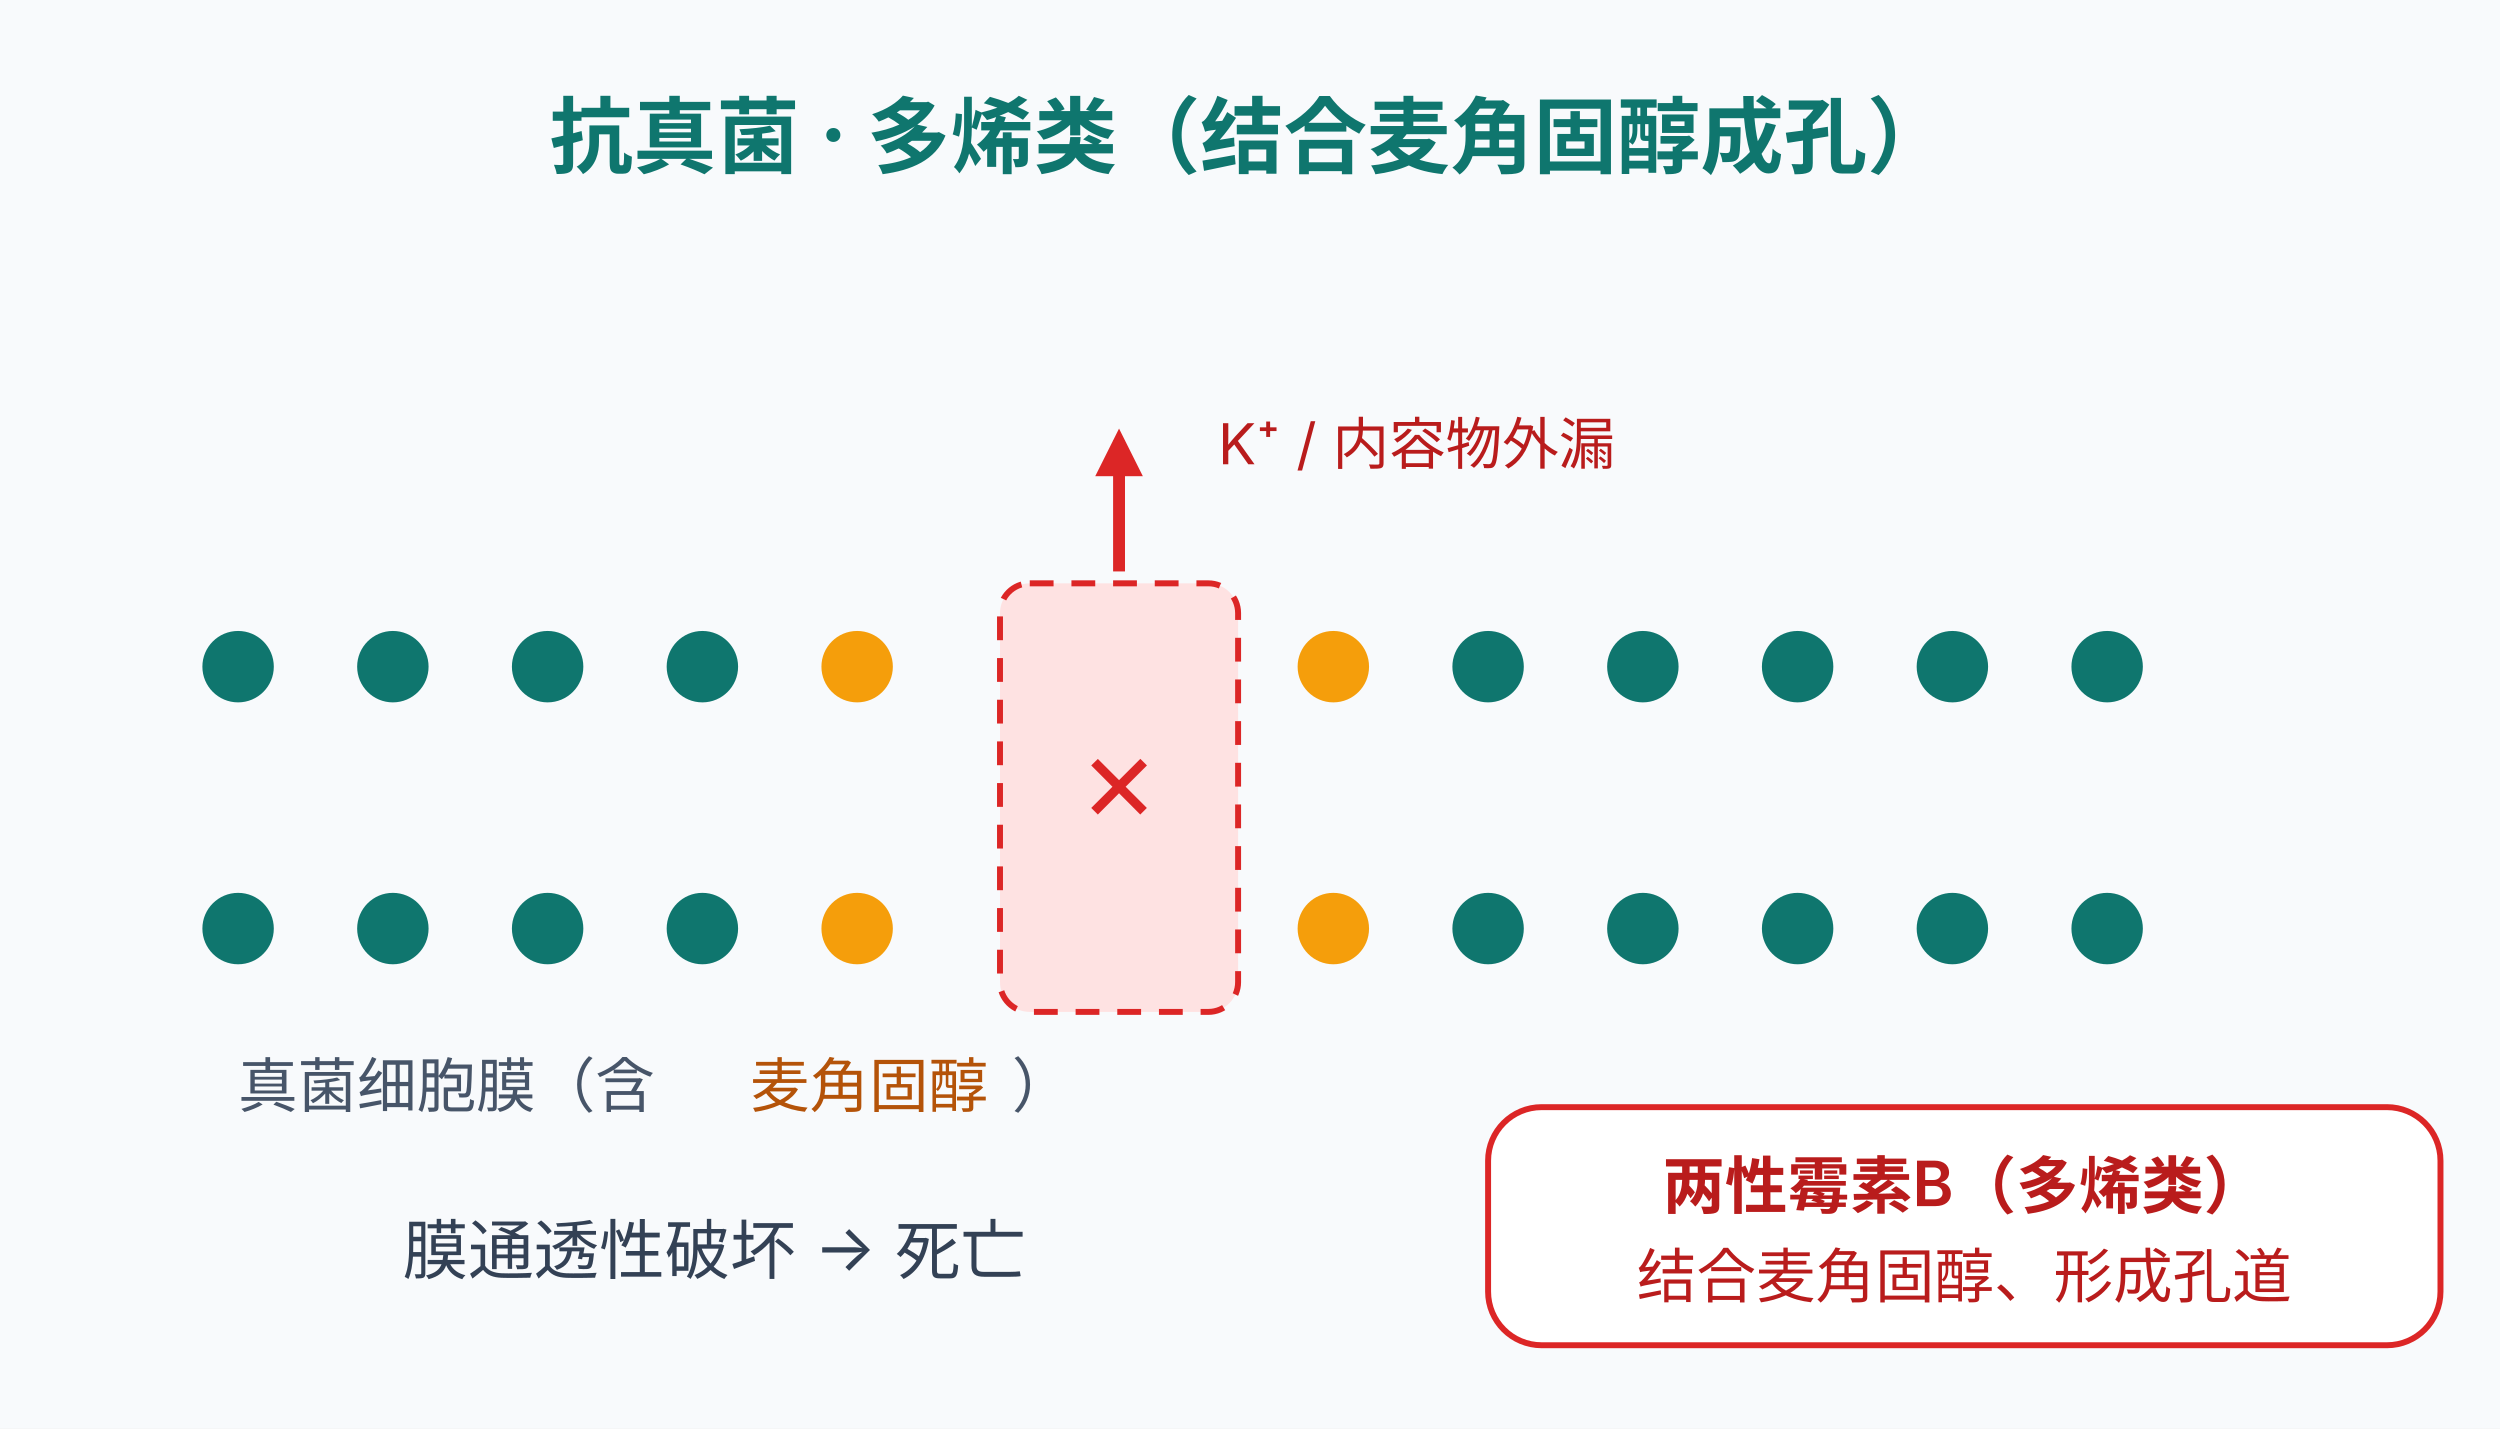
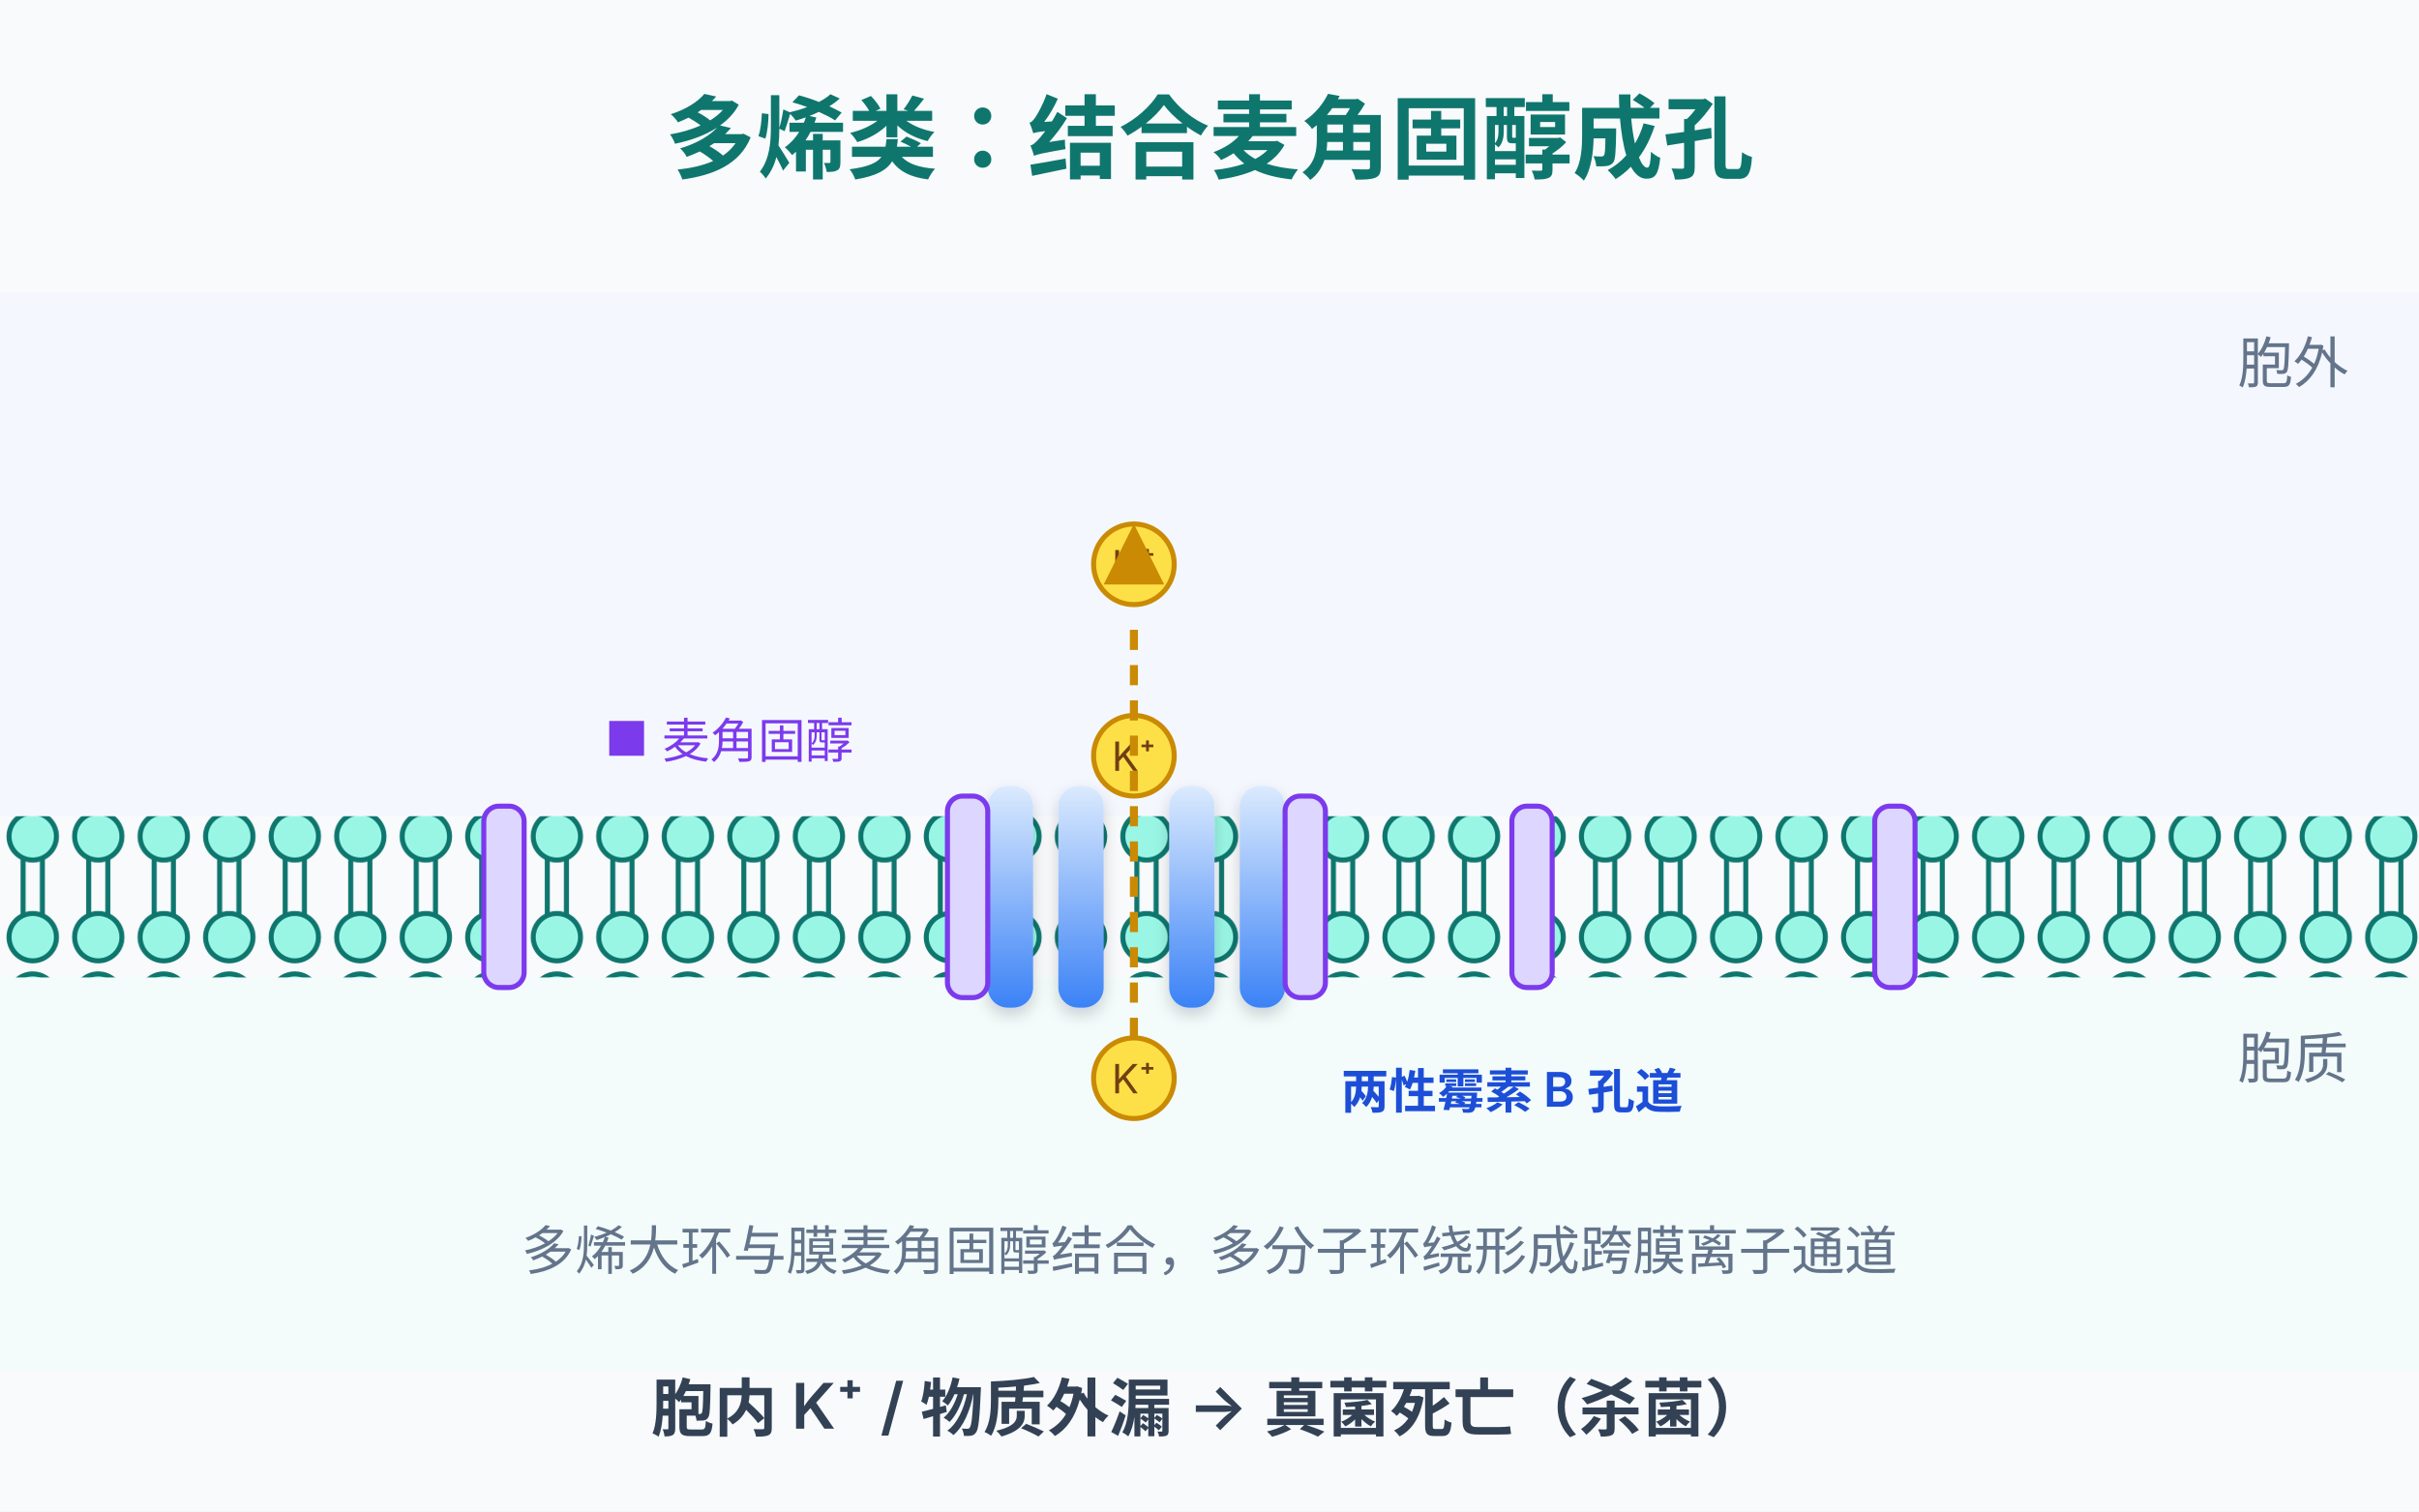
- <svg xmlns="http://www.w3.org/2000/svg" viewBox="0 0 420 240" font-family="-apple-system,'PingFang SC','Microsoft YaHei',sans-serif">
-   <rect width="420" height="240" fill="#f8fafc" />
-   <text x="210" y="28" text-anchor="middle" font-size="14" font-weight="700" fill="#0f766e">抗真菌 · 多烯类（结合麦角固醇成孔）</text>
-   <g fill="#0f766e">
-     <circle cx="40" cy="112" r="6" />
-     <circle cx="66" cy="112" r="6" />
-     <circle cx="92" cy="112" r="6" />
-     <circle cx="118" cy="112" r="6" />
-     <circle cx="250" cy="112" r="6" />
-     <circle cx="276" cy="112" r="6" />
-     <circle cx="302" cy="112" r="6" />
-     <circle cx="328" cy="112" r="6" />
-     <circle cx="354" cy="112" r="6" />
-     <circle cx="40" cy="156" r="6" />
-     <circle cx="66" cy="156" r="6" />
-     <circle cx="92" cy="156" r="6" />
-     <circle cx="118" cy="156" r="6" />
-     <circle cx="250" cy="156" r="6" />
-     <circle cx="276" cy="156" r="6" />
-     <circle cx="302" cy="156" r="6" />
-     <circle cx="328" cy="156" r="6" />
-     <circle cx="354" cy="156" r="6" />
+ <svg xmlns="http://www.w3.org/2000/svg" viewBox="0 0 480 300" font-family="-apple-system,'PingFang SC','Microsoft YaHei',sans-serif">
+   <defs>
+     <pattern id="poBi" width="13" height="32" patternUnits="userSpaceOnUse">
+       <circle cx="6.5" cy="6" r="4.7" fill="#99f6e4" stroke="#0f766e" />
+       <line x1="4.6" y1="10.5" x2="4.6" y2="16" stroke="#0f766e" />
+       <line x1="8.4" y1="10.5" x2="8.4" y2="16" stroke="#0f766e" />
+       <line x1="4.6" y1="16" x2="4.6" y2="21.5" stroke="#0f766e" />
+       <line x1="8.4" y1="16" x2="8.4" y2="21.5" stroke="#0f766e" />
+       <circle cx="6.5" cy="26" r="4.7" fill="#99f6e4" stroke="#0f766e" />
+     </pattern>
+     <linearGradient id="poDrug" x1="0" y1="0" x2="0" y2="1">
+       <stop offset="0" stop-color="#dbeafe" />
+       <stop offset="1" stop-color="#3b82f6" />
+     </linearGradient>
+     <filter id="poSh" x="-30%" y="-30%" width="160%" height="160%">
+       <feDropShadow dx="0" dy="1.4" stdDeviation="1.5" flood-color="#0f172a" flood-opacity="0.18" />
+     </filter>
+   </defs>
+   <rect width="480" height="300" fill="#f8fafc" />
+   <rect x="0" y="58" width="480" height="104" fill="#eff6ff" opacity="0.5" />
+   <rect x="0" y="194" width="480" height="78" fill="#f0fdfa" opacity="0.6" />
+   <text x="240" y="34" text-anchor="middle" font-size="18" font-weight="700" fill="#0f766e">多烯类：结合麦角固醇成孔</text>
+   <text x="466" y="76" text-anchor="end" font-size="11" fill="#64748b">胞外</text>
+   <text x="466" y="214" text-anchor="end" font-size="11" fill="#64748b">胞质</text>
+   <rect x="0" y="162" width="480" height="32" fill="url(#poBi)" />
+   <g>
+     <rect x="96" y="160" width="8" height="36" rx="3" fill="#ddd6fe" stroke="#7c3aed" />
+     <rect x="300" y="160" width="8" height="36" rx="3" fill="#ddd6fe" stroke="#7c3aed" />
+     <rect x="372" y="160" width="8" height="36" rx="3" fill="#ddd6fe" stroke="#7c3aed" />
  </g>
-   <circle cx="144" cy="112" r="6" fill="#f59e0b" />
-   <circle cx="144" cy="156" r="6" fill="#f59e0b" />
-   <circle cx="224" cy="112" r="6" fill="#f59e0b" />
-   <circle cx="224" cy="156" r="6" fill="#f59e0b" />
-   <text x="40" y="186" font-size="10" fill="#475569">真菌细胞膜（含</text>
-   <text x="126" y="186" font-size="10" fill="#b45309">麦角固醇</text>
-   <text x="170" y="186" font-size="10" fill="#475569">）</text>
-   <rect x="168" y="98" width="40" height="72" rx="5" fill="#fee2e2" stroke="#dc2626" stroke-dasharray="4 3" />
-   <text x="188" y="138" text-anchor="middle" font-size="16" fill="#dc2626" font-weight="700">✕</text>
-   <line x1="188" y1="96" x2="188" y2="74" stroke="#dc2626" stroke-width="2" />
-   <polygon points="188,72 184,80 192,80" fill="#dc2626" />
-   <text x="238" y="78" text-anchor="middle" font-size="9.5" fill="#b91c1c">K⁺ / 内容物外漏</text>
-   <rect x="250" y="186" width="160" height="40" rx="9" fill="#fff" stroke="#dc2626" />
-   <text x="330" y="203" text-anchor="middle" font-size="10.5" fill="#b91c1c" font-weight="600">两性霉素B（多烯类）</text>
-   <text x="330" y="218" text-anchor="middle" font-size="10" fill="#b91c1c">结合麦角固醇、形成孔道</text>
-   <text x="120" y="214" text-anchor="middle" font-size="11" fill="#334155">膜通透性破坏 → 死亡</text>
+   <text x="120" y="150" font-size="9.5" fill="#7c3aed">■ 麦角固醇</text>
+   <g filter="url(#poSh)">
+     <rect x="196" y="156" width="9" height="44" rx="4" fill="url(#poDrug)" />
+     <rect x="210" y="156" width="9" height="44" rx="4" fill="url(#poDrug)" />
+     <rect x="232" y="156" width="9" height="44" rx="4" fill="url(#poDrug)" />
+     <rect x="246" y="156" width="9" height="44" rx="4" fill="url(#poDrug)" />
+   </g>
+   <rect x="188" y="158" width="8" height="40" rx="3" fill="#ddd6fe" stroke="#7c3aed" />
+   <rect x="255" y="158" width="8" height="40" rx="3" fill="#ddd6fe" stroke="#7c3aed" />
+   <text x="300" y="220" text-anchor="middle" font-size="9.5" fill="#1d4ed8" font-weight="600">两性霉素 B 孔道</text>
+   <circle cx="225" cy="214" r="8" fill="#fde047" stroke="#ca8a04" />
+   <text x="225" y="217" text-anchor="middle" font-size="8" fill="#713f12">K⁺</text>
+   <circle cx="225" cy="150" r="8" fill="#fde047" stroke="#ca8a04" />
+   <text x="225" y="153" text-anchor="middle" font-size="8" fill="#713f12">K⁺</text>
+   <circle cx="225" cy="112" r="8" fill="#fde047" stroke="#ca8a04" />
+   <text x="225" y="115" text-anchor="middle" font-size="8" fill="#713f12">K⁺</text>
+   <line x1="225" y1="206" x2="225" y2="122" stroke="#ca8a04" stroke-width="1.6" stroke-dasharray="4 3" />
+   <polygon points="225,104 219,116 231,116" fill="#ca8a04" />
+   <text x="240" y="252" text-anchor="middle" font-size="10.5" fill="#64748b">多烯大环与膜麦角固醇结合，多分子环绕形成跨膜离子通道</text>
+   <text x="240" y="284" text-anchor="middle" font-size="12.5" font-weight="600" fill="#334155">胞内 K⁺ / 物质外漏 → 真菌死亡（杀菌）</text>
</svg>
